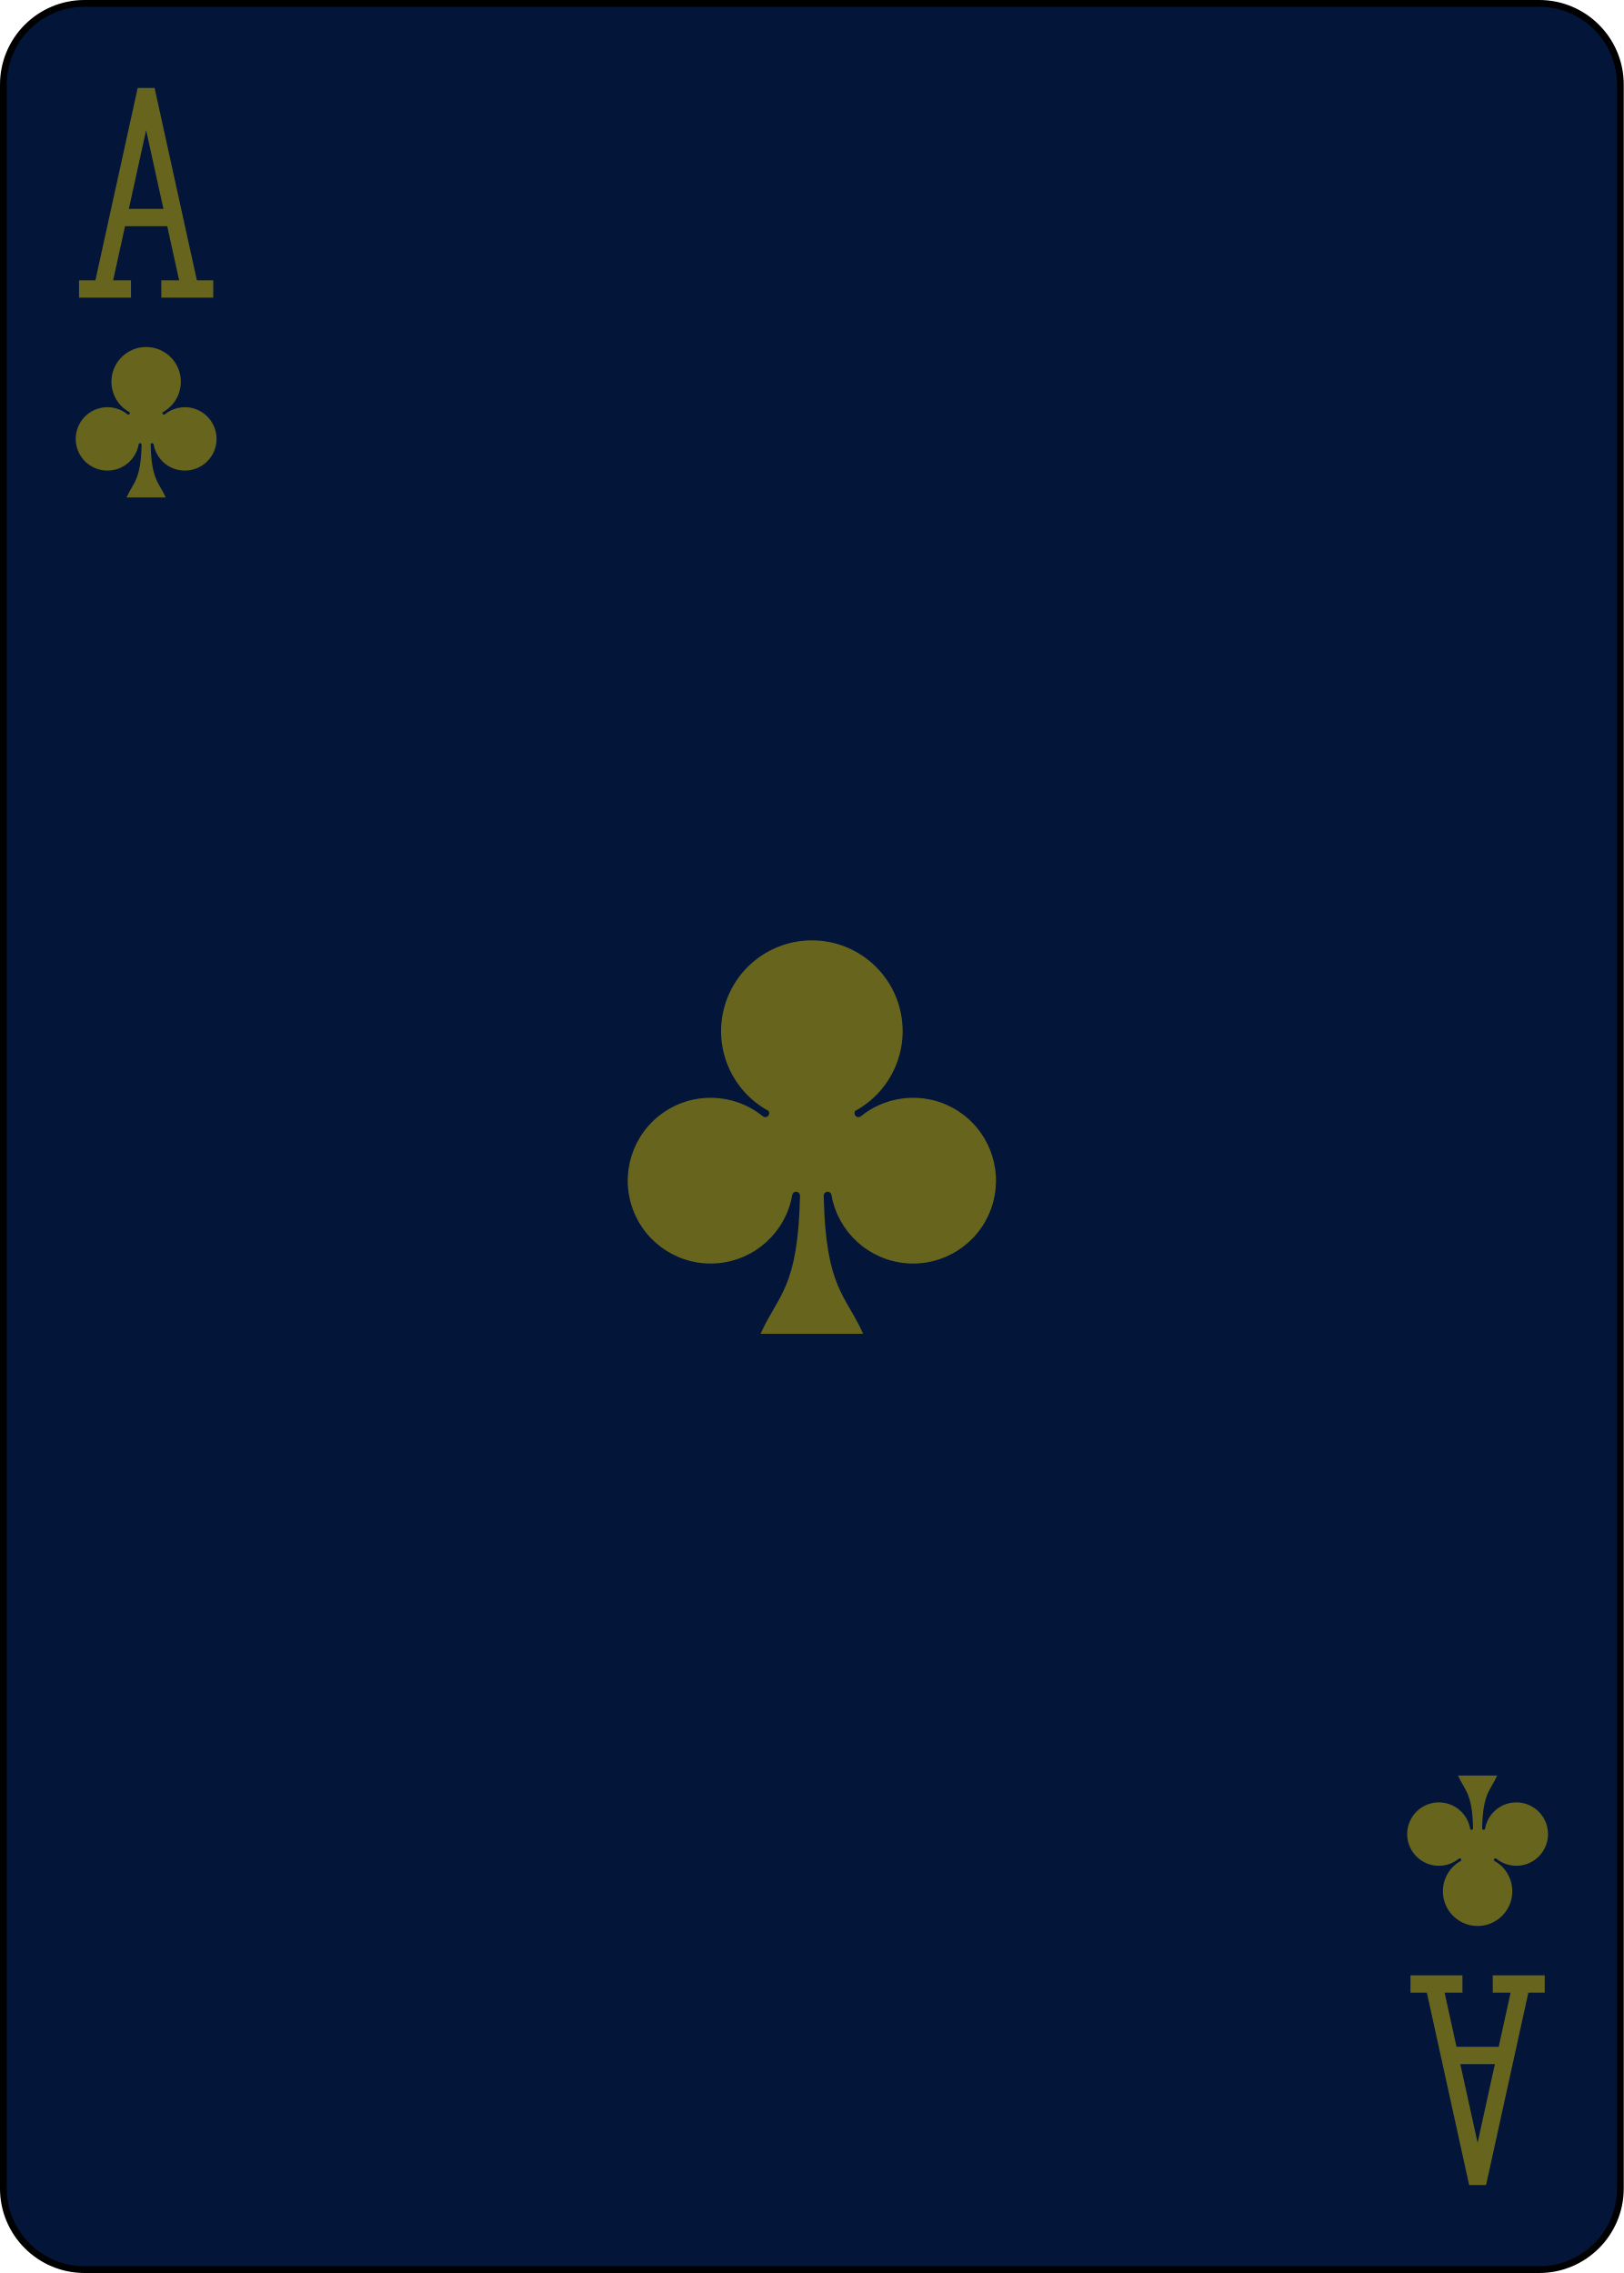
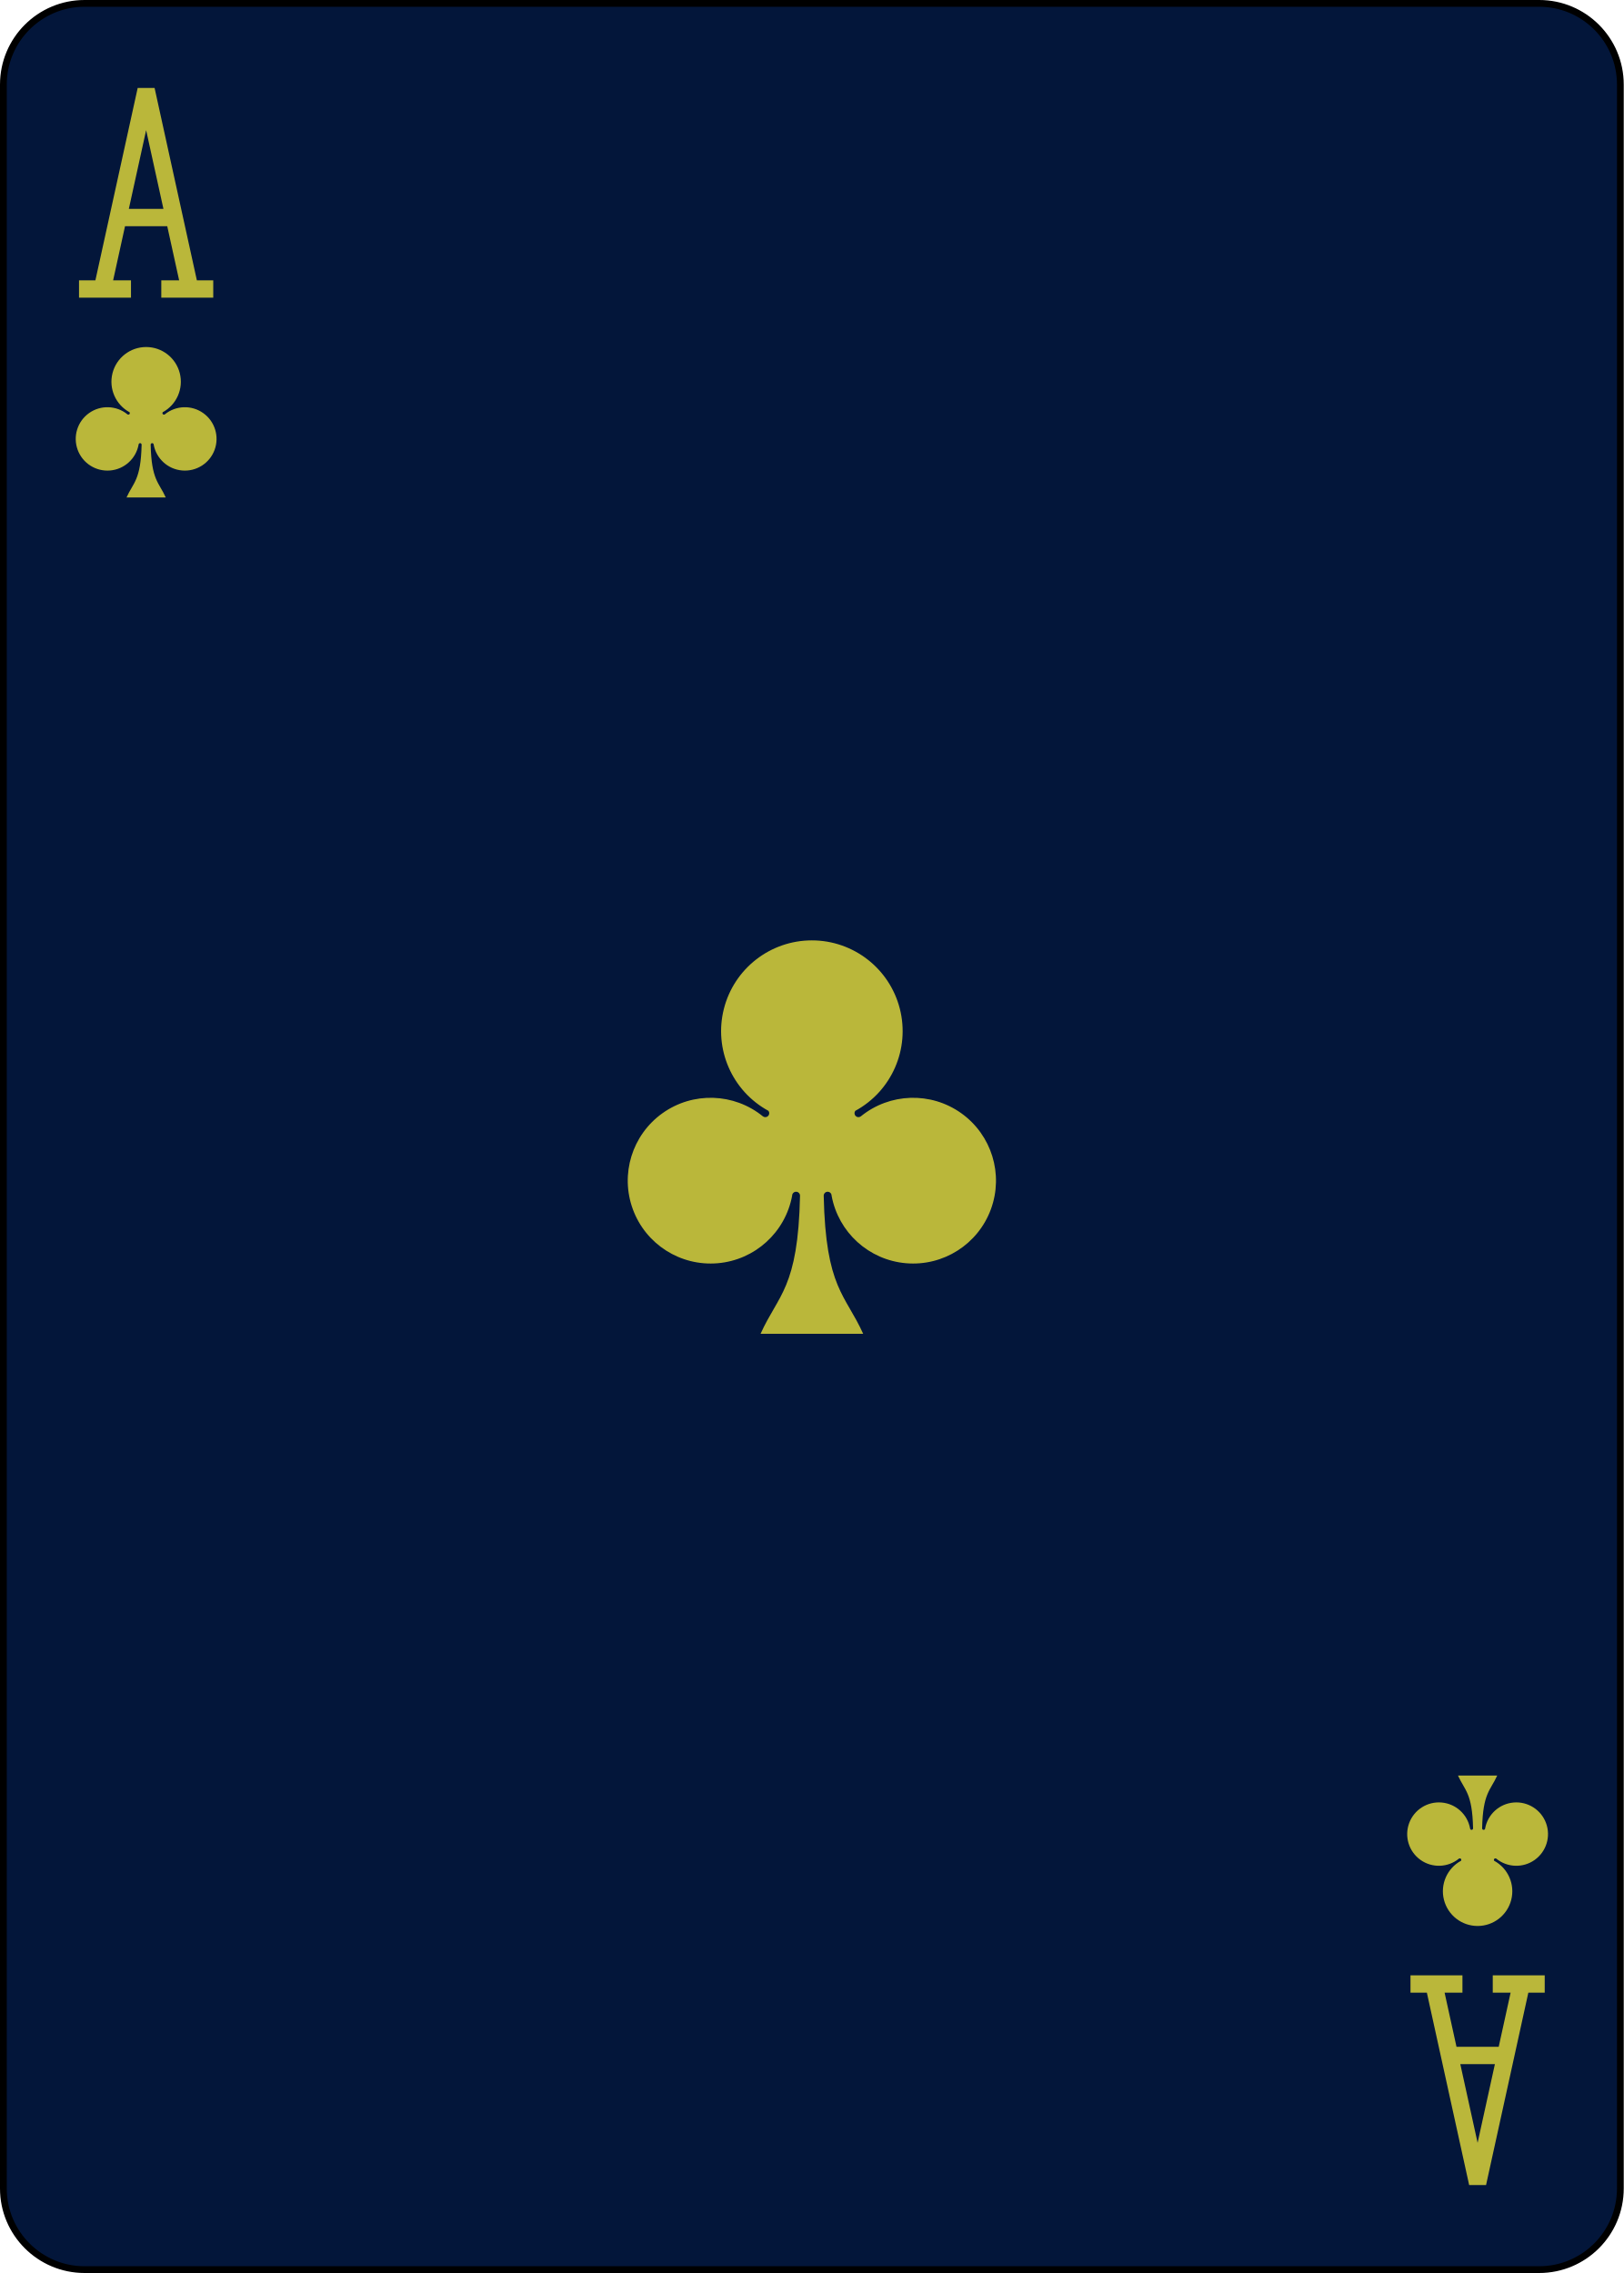
<svg xmlns="http://www.w3.org/2000/svg" xmlns:xlink="http://www.w3.org/1999/xlink" class="card" face="AC" height="3.5in" preserveAspectRatio="none" viewBox="-120 -168 240 336" width="2.5in">
  <symbol id="VCA" viewBox="-500 -500 1000 1000" preserveAspectRatio="xMinYMid">
-     <path d="M-270 460L-110 460M-200 450L0 -460L200 450M110 460L270 460M-120 130L120 130" stroke="#67651d" stroke-width="80" stroke-linecap="square" stroke-miterlimit="1.5" fill="none" />
+     <path d="M-270 460L-110 460M-200 450L0 -460L200 450M110 460L270 460M-120 130L120 130" stroke="#bab73a" stroke-width="80" stroke-linecap="square" stroke-miterlimit="1.5" fill="none" />
  </symbol>
  <symbol id="SCA" viewBox="-600 -600 1200 1200" preserveAspectRatio="xMinYMid">
-     <path d="M30 150C35 385 85 400 130 500L-130 500C-85 400 -35 385 -30 150A10 10 0 0 0 -50 150A210 210 0 1 1 -124 -51A10 10 0 0 0 -110 -65A230 230 0 1 1 110 -65A10 10 0 0 0 124 -51A210 210 0 1 1 50 150A10 10 0 0 0 30 150Z" fill="#67651d" />
+     <path d="M30 150C35 385 85 400 130 500L-130 500C-85 400 -35 385 -30 150A10 10 0 0 0 -50 150A210 210 0 1 1 -124 -51A10 10 0 0 0 -110 -65A230 230 0 1 1 110 -65A10 10 0 0 0 124 -51A210 210 0 1 1 50 150A10 10 0 0 0 30 150Z" fill="#bab73a" />
  </symbol>
  <rect width="239" height="335" x="-119.5" y="-167.5" rx="12" ry="12" fill="#03163a" stroke="black" />
  <use xlink:href="#SCA" height="70" x="-35" y="-35" />
  <use xlink:href="#VCA" height="32" x="-114.4" y="-156" />
  <use xlink:href="#SCA" height="26.769" x="-111.784" y="-119" />
  <g transform="rotate(180)">
    <use xlink:href="#VCA" height="32" x="-114.4" y="-156" />
    <use xlink:href="#SCA" height="26.769" x="-111.784" y="-119" />
  </g>
</svg>
